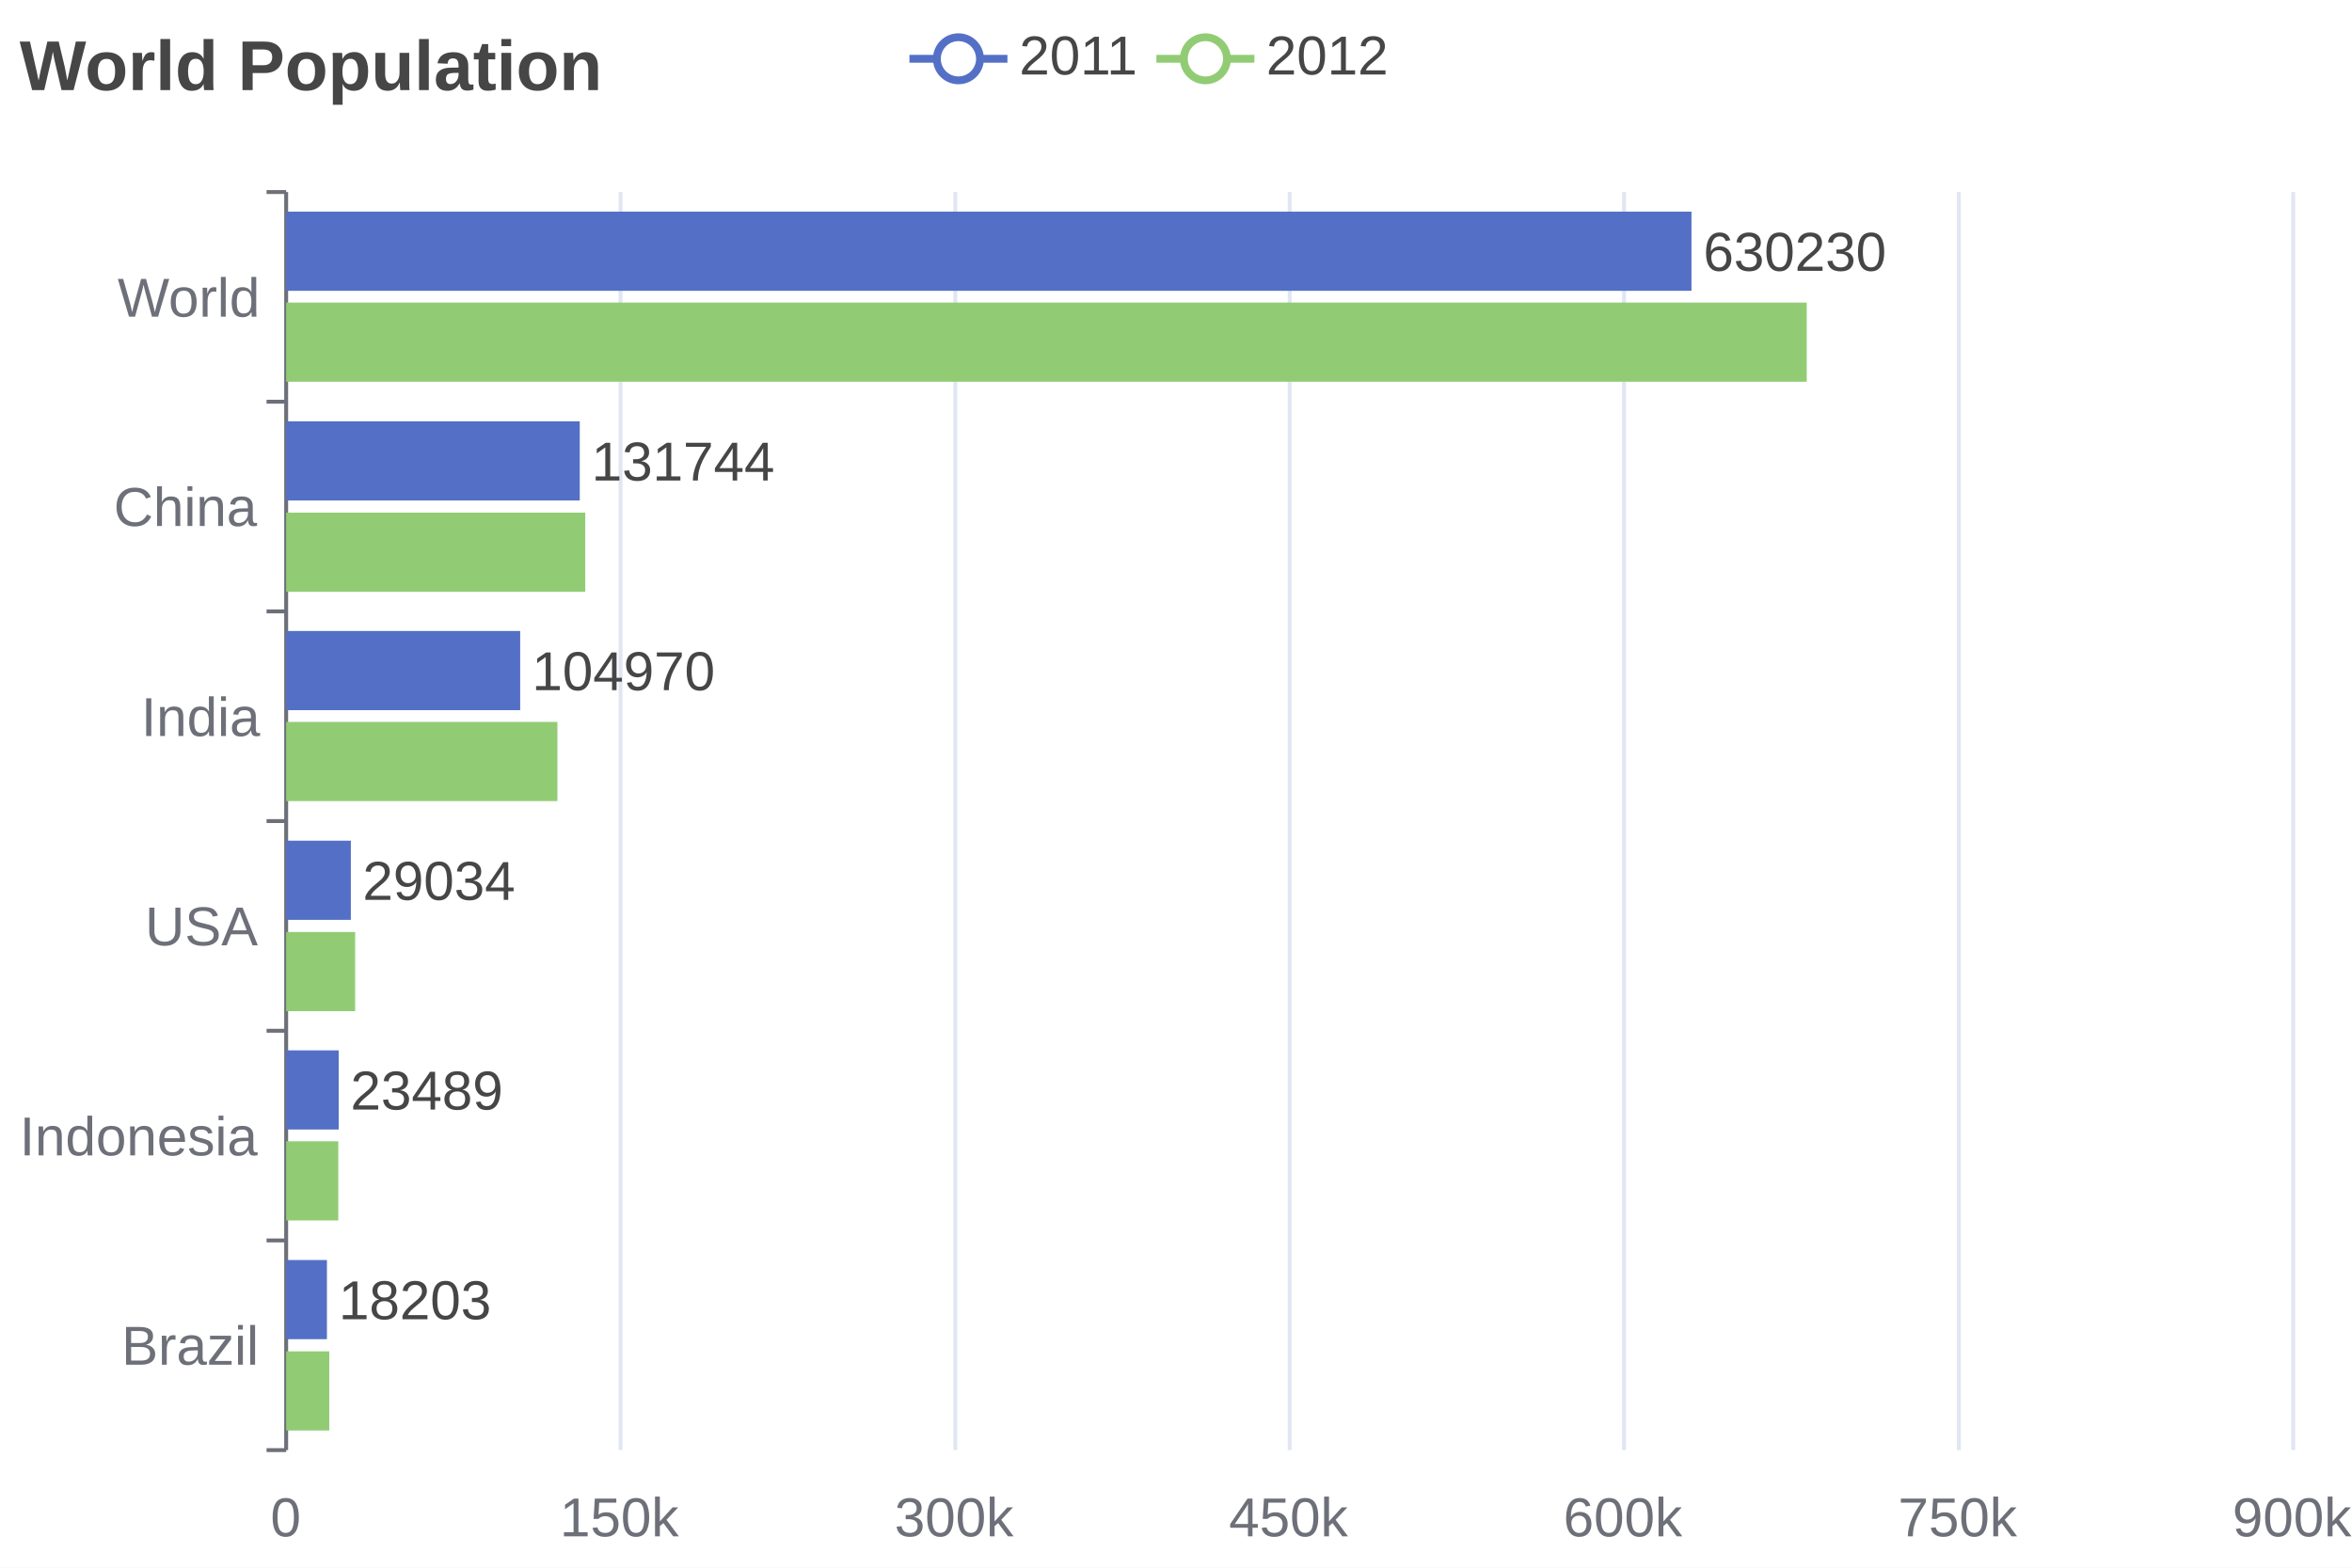
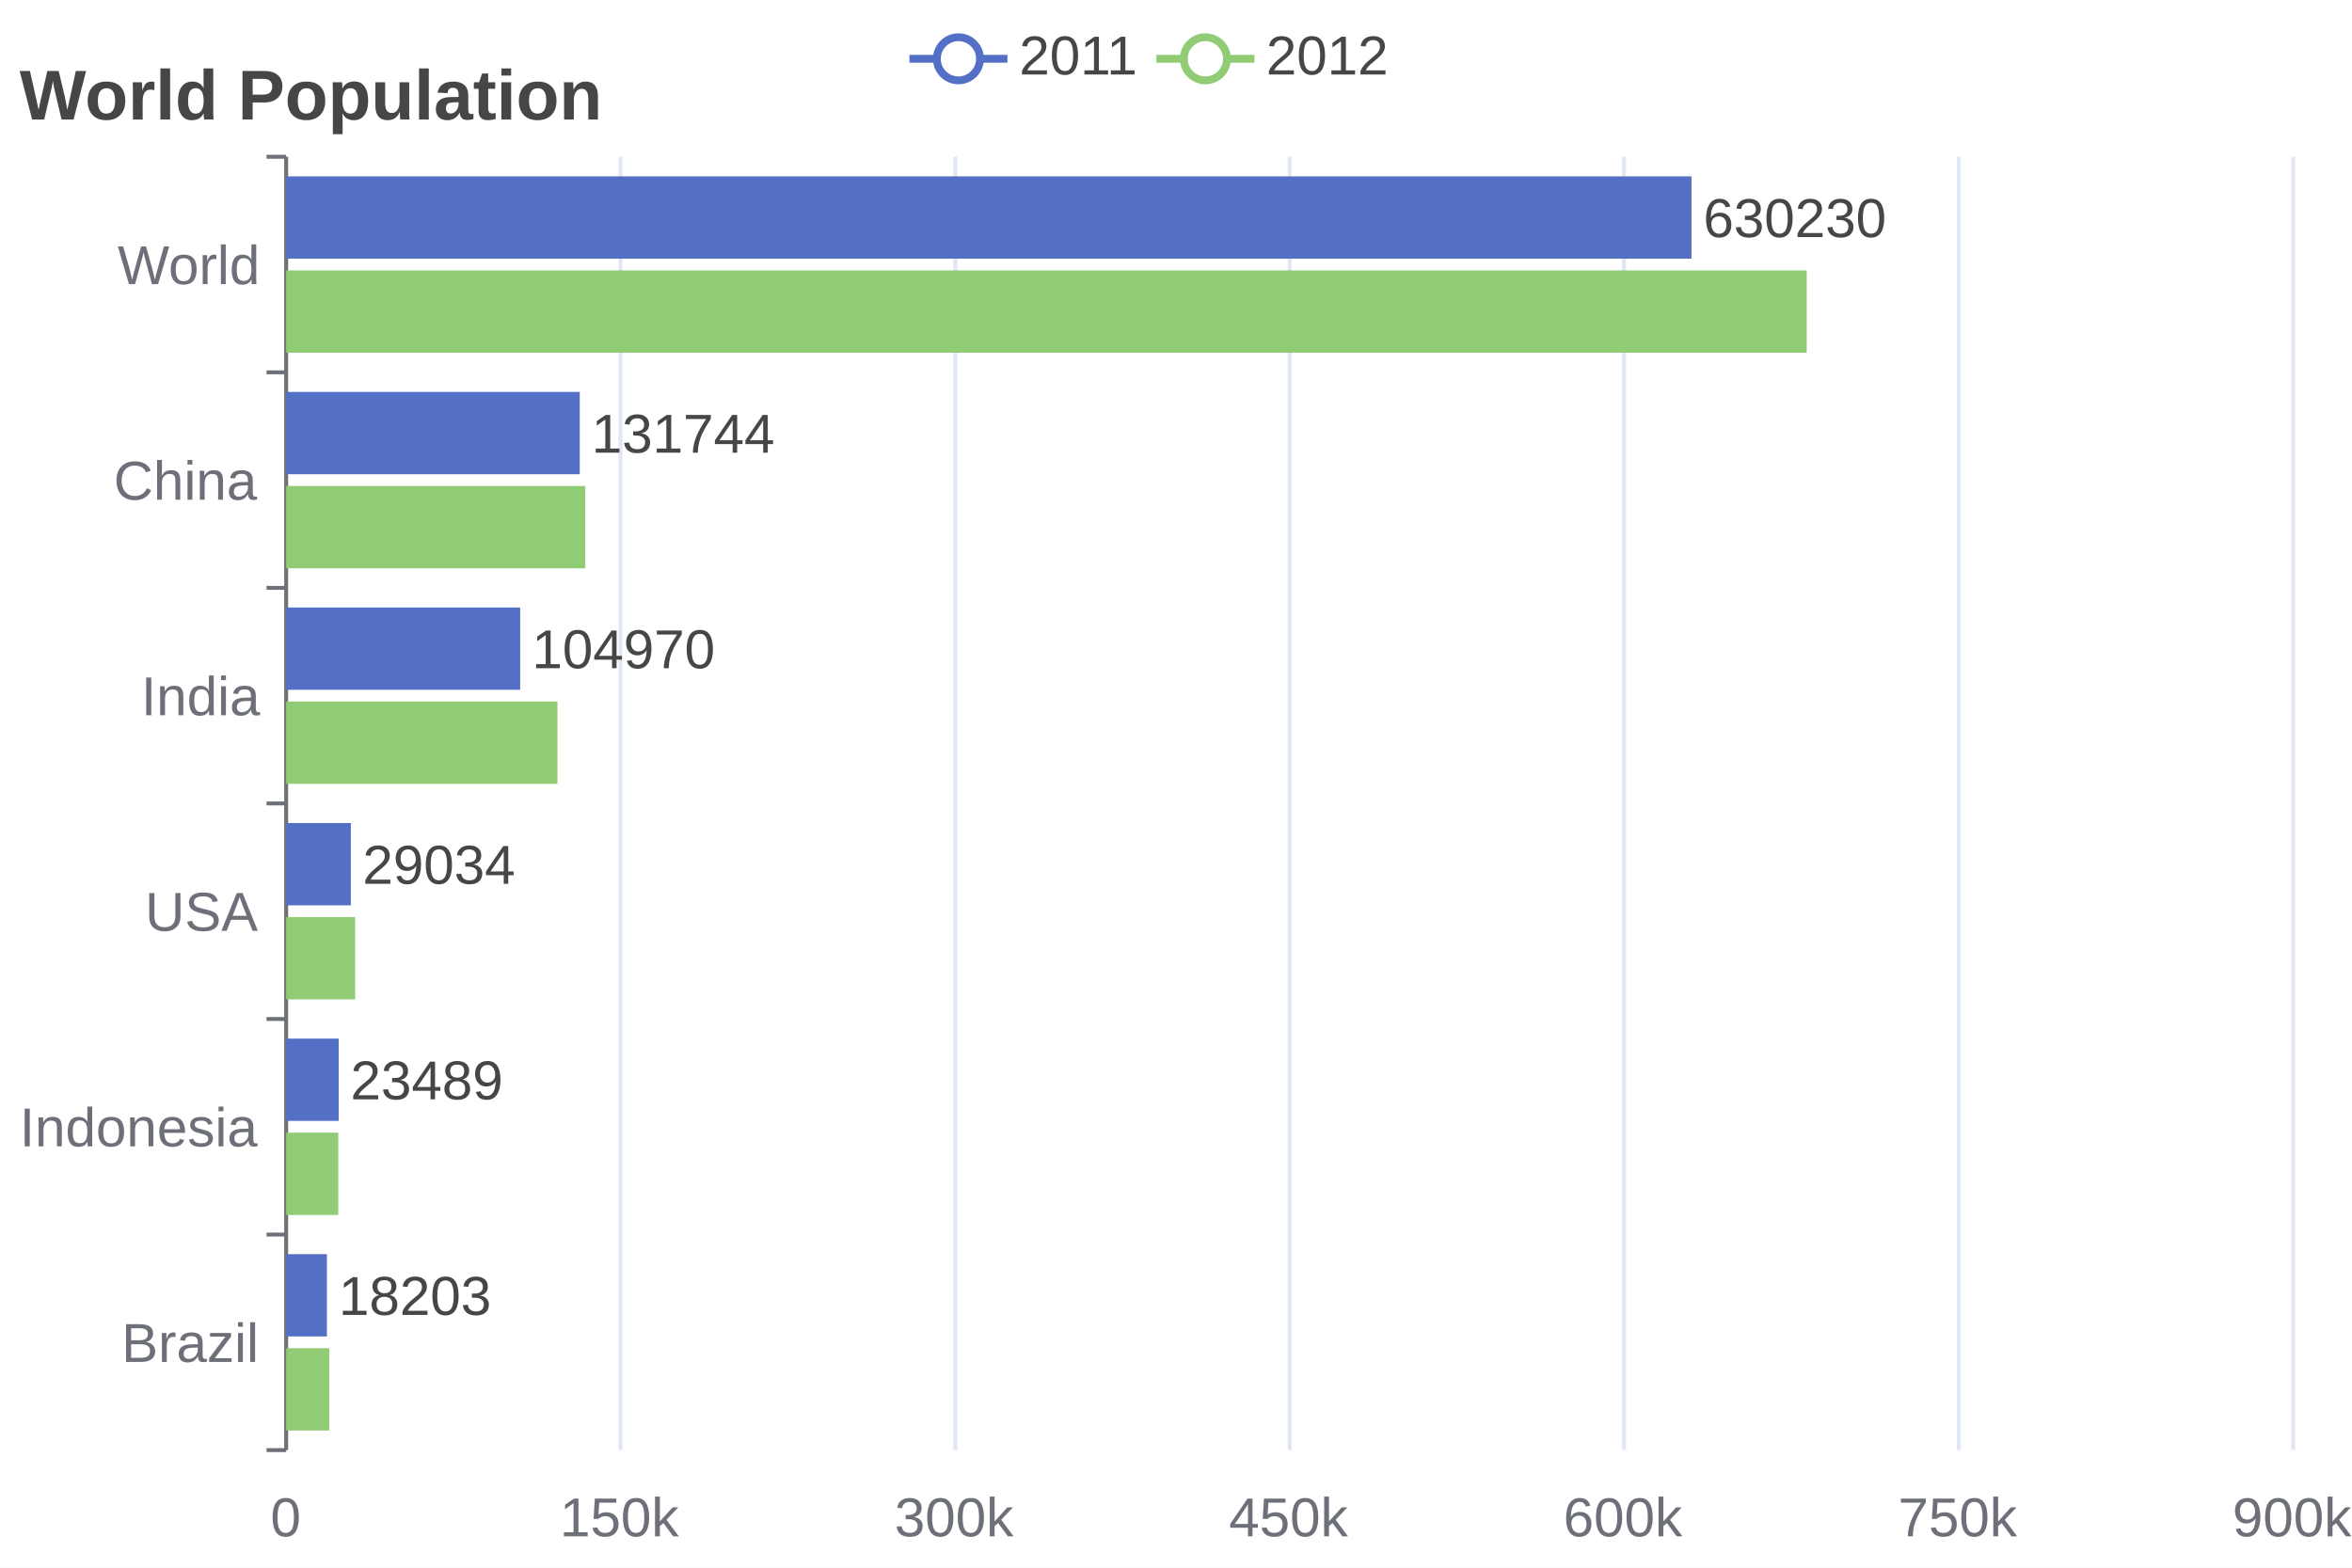
<svg xmlns="http://www.w3.org/2000/svg" width="600" height="400" viewBox="0 0 600 400">
  <rect x="0" y="0" width="600" height="400" fill="#FFFFFF" />
-   <text font-size="18" x="5" y="23" font-weight="bold" font-family="Arial" fill="#464646">
+   <text font-size="18" x="5" y="5" dy="25.5" font-weight="bold" font-family="Arial" fill="#464646">
World Population
</text>
  <g>
    <line stroke-width="2" x1="232" y1="15" x2="257" y2="15" stroke="#5470C6" />
    <circle cx="244.5" cy="15" r="5.5" stroke-width="2" stroke="#5470C6" fill="#FFFFFF" />
    <text font-size="14" x="260" y="19" font-family="Arial" fill="#464646">
2011
</text>
  </g>
  <g>
    <line stroke-width="2" x1="295" y1="15" x2="320" y2="15" stroke="#91CC75" />
    <circle cx="307.5" cy="15" r="5.5" stroke-width="2" stroke="#91CC75" fill="#FFFFFF" />
    <text font-size="14" x="323" y="19" font-family="Arial" fill="#464646">
2012
</text>
  </g>
  <g>
    <g stroke="#6E7079">
-       <line stroke-width="1" x1="73" y1="49" x2="73" y2="370" />
-       <line stroke-width="1" x1="73" y1="49" x2="68" y2="49" />
-       <line stroke-width="1" x1="73" y1="102.5" x2="68" y2="102.5" />
-       <line stroke-width="1" x1="73" y1="156" x2="68" y2="156" />
-       <line stroke-width="1" x1="73" y1="209.5" x2="68" y2="209.5" />
-       <line stroke-width="1" x1="73" y1="263" x2="68" y2="263" />
-       <line stroke-width="1" x1="73" y1="316.5" x2="68" y2="316.5" />
+       <line stroke-width="1" x1="73" y1="40" x2="73" y2="370" />
+       <line stroke-width="1" x1="73" y1="40" x2="68" y2="40" />
+       <line stroke-width="1" x1="73" y1="95" x2="68" y2="95" />
+       <line stroke-width="1" x1="73" y1="150" x2="68" y2="150" />
+       <line stroke-width="1" x1="73" y1="205" x2="68" y2="205" />
+       <line stroke-width="1" x1="73" y1="260" x2="68" y2="260" />
+       <line stroke-width="1" x1="73" y1="315" x2="68" y2="315" />
      <line stroke-width="1" x1="73" y1="370" x2="68" y2="370" />
    </g>
-     <text font-size="14" x="30" y="80.8" font-family="Arial" fill="#6E7079">
+     <text font-size="14" x="30" y="72.5" font-family="Arial" fill="#6E7079">
World
</text>
-     <text font-size="14" x="29" y="134.2" font-family="Arial" fill="#6E7079">
+     <text font-size="14" x="29" y="127.5" font-family="Arial" fill="#6E7079">
China
</text>
-     <text font-size="14" x="36" y="187.8" font-family="Arial" fill="#6E7079">
+     <text font-size="14" x="36" y="182.5" font-family="Arial" fill="#6E7079">
India
</text>
-     <text font-size="14" x="37" y="241.2" font-family="Arial" fill="#6E7079">
+     <text font-size="14" x="37" y="237.5" font-family="Arial" fill="#6E7079">
USA
</text>
-     <text font-size="14" x="5" y="294.8" font-family="Arial" fill="#6E7079">
+     <text font-size="14" x="5" y="292.5" font-family="Arial" fill="#6E7079">
Indonesia
</text>
-     <text font-size="14" x="31" y="348.2" font-family="Arial" fill="#6E7079">
+     <text font-size="14" x="31" y="347.5" font-family="Arial" fill="#6E7079">
Brazil
</text>
  </g>
  <g>
    <text font-size="14" x="69" y="392" font-family="Arial" fill="#6E7079">
0
</text>
    <text font-size="14" x="142.8" y="392" font-family="Arial" fill="#6E7079">
150k
</text>
    <text font-size="14" x="228.2" y="392" font-family="Arial" fill="#6E7079">
300k
</text>
    <text font-size="14" x="313.5" y="392" font-family="Arial" fill="#6E7079">
450k
</text>
    <text font-size="14" x="398.8" y="392" font-family="Arial" fill="#6E7079">
600k
</text>
    <text font-size="14" x="484.2" y="392" font-family="Arial" fill="#6E7079">
750k
</text>
    <text font-size="14" x="569.5" y="392" font-family="Arial" fill="#6E7079">
900k
</text>
  </g>
  <g stroke="#E0E6F2">
-     <line stroke-width="1" x1="158.3" y1="49" x2="158.3" y2="370" />
-     <line stroke-width="1" x1="243.7" y1="49" x2="243.7" y2="370" />
-     <line stroke-width="1" x1="329" y1="49" x2="329" y2="370" />
-     <line stroke-width="1" x1="414.3" y1="49" x2="414.3" y2="370" />
-     <line stroke-width="1" x1="499.7" y1="49" x2="499.7" y2="370" />
-     <line stroke-width="1" x1="585" y1="49" x2="585" y2="370" />
+     <line stroke-width="1" x1="158.3" y1="40" x2="158.3" y2="370" />
+     <line stroke-width="1" x1="243.7" y1="40" x2="243.7" y2="370" />
+     <line stroke-width="1" x1="329" y1="40" x2="329" y2="370" />
+     <line stroke-width="1" x1="414.3" y1="40" x2="414.3" y2="370" />
+     <line stroke-width="1" x1="499.7" y1="40" x2="499.7" y2="370" />
+     <line stroke-width="1" x1="585" y1="40" x2="585" y2="370" />
  </g>
-   <rect x="73" y="321.5" width="10.4" height="20.2" fill="#5470C6" />
-   <rect x="73" y="268" width="13.4" height="20.2" fill="#5470C6" />
-   <rect x="73" y="214.5" width="16.5" height="20.2" fill="#5470C6" />
-   <rect x="73" y="161" width="59.7" height="20.2" fill="#5470C6" />
-   <rect x="73" y="107.5" width="74.9" height="20.2" fill="#5470C6" />
-   <rect x="73" y="54" width="358.5" height="20.2" fill="#5470C6" />
-   <rect x="73" y="344.8" width="11" height="20.2" fill="#91CC75" />
-   <rect x="73" y="291.2" width="13.3" height="20.2" fill="#91CC75" />
-   <rect x="73" y="237.8" width="17.6" height="20.2" fill="#91CC75" />
-   <rect x="73" y="184.2" width="69.2" height="20.2" fill="#91CC75" />
-   <rect x="73" y="130.8" width="76.3" height="20.2" fill="#91CC75" />
-   <rect x="73" y="77.2" width="387.9" height="20.2" fill="#91CC75" />
-   <text font-size="14" x="83.4" y="331.6" dx="3" dy="5" font-family="Arial" fill="#464646">
+   <rect x="73" y="320" width="10.4" height="21" fill="#5470C6" />
+   <rect x="73" y="265" width="13.4" height="21" fill="#5470C6" />
+   <rect x="73" y="210" width="16.5" height="21" fill="#5470C6" />
+   <rect x="73" y="155" width="59.7" height="21" fill="#5470C6" />
+   <rect x="73" y="100" width="74.9" height="21" fill="#5470C6" />
+   <rect x="73" y="45" width="358.5" height="21" fill="#5470C6" />
+   <rect x="73" y="344" width="11" height="21" fill="#91CC75" />
+   <rect x="73" y="289" width="13.3" height="21" fill="#91CC75" />
+   <rect x="73" y="234" width="17.6" height="21" fill="#91CC75" />
+   <rect x="73" y="179" width="69.2" height="21" fill="#91CC75" />
+   <rect x="73" y="124" width="76.3" height="21" fill="#91CC75" />
+   <rect x="73" y="69" width="387.9" height="21" fill="#91CC75" />
+   <text font-size="14" x="83.4" y="330.5" dx="3" dy="5" font-family="Arial" fill="#464646">
18203
</text>
-   <text font-size="14" x="86.4" y="278.1" dx="3" dy="5" font-family="Arial" fill="#464646">
+   <text font-size="14" x="86.4" y="275.5" dx="3" dy="5" font-family="Arial" fill="#464646">
23489
</text>
-   <text font-size="14" x="89.5" y="224.6" dx="3" dy="5" font-family="Arial" fill="#464646">
+   <text font-size="14" x="89.5" y="220.5" dx="3" dy="5" font-family="Arial" fill="#464646">
29034
</text>
-   <text font-size="14" x="132.7" y="171.1" dx="3" dy="5" font-family="Arial" fill="#464646">
+   <text font-size="14" x="132.7" y="165.5" dx="3" dy="5" font-family="Arial" fill="#464646">
104970
</text>
-   <text font-size="14" x="147.9" y="117.6" dx="3" dy="5" font-family="Arial" fill="#464646">
+   <text font-size="14" x="147.9" y="110.5" dx="3" dy="5" font-family="Arial" fill="#464646">
131744
</text>
-   <text font-size="14" x="431.5" y="64.1" dx="3" dy="5" font-family="Arial" fill="#464646">
+   <text font-size="14" x="431.5" y="55.5" dx="3" dy="5" font-family="Arial" fill="#464646">
630230
</text>
</svg>
